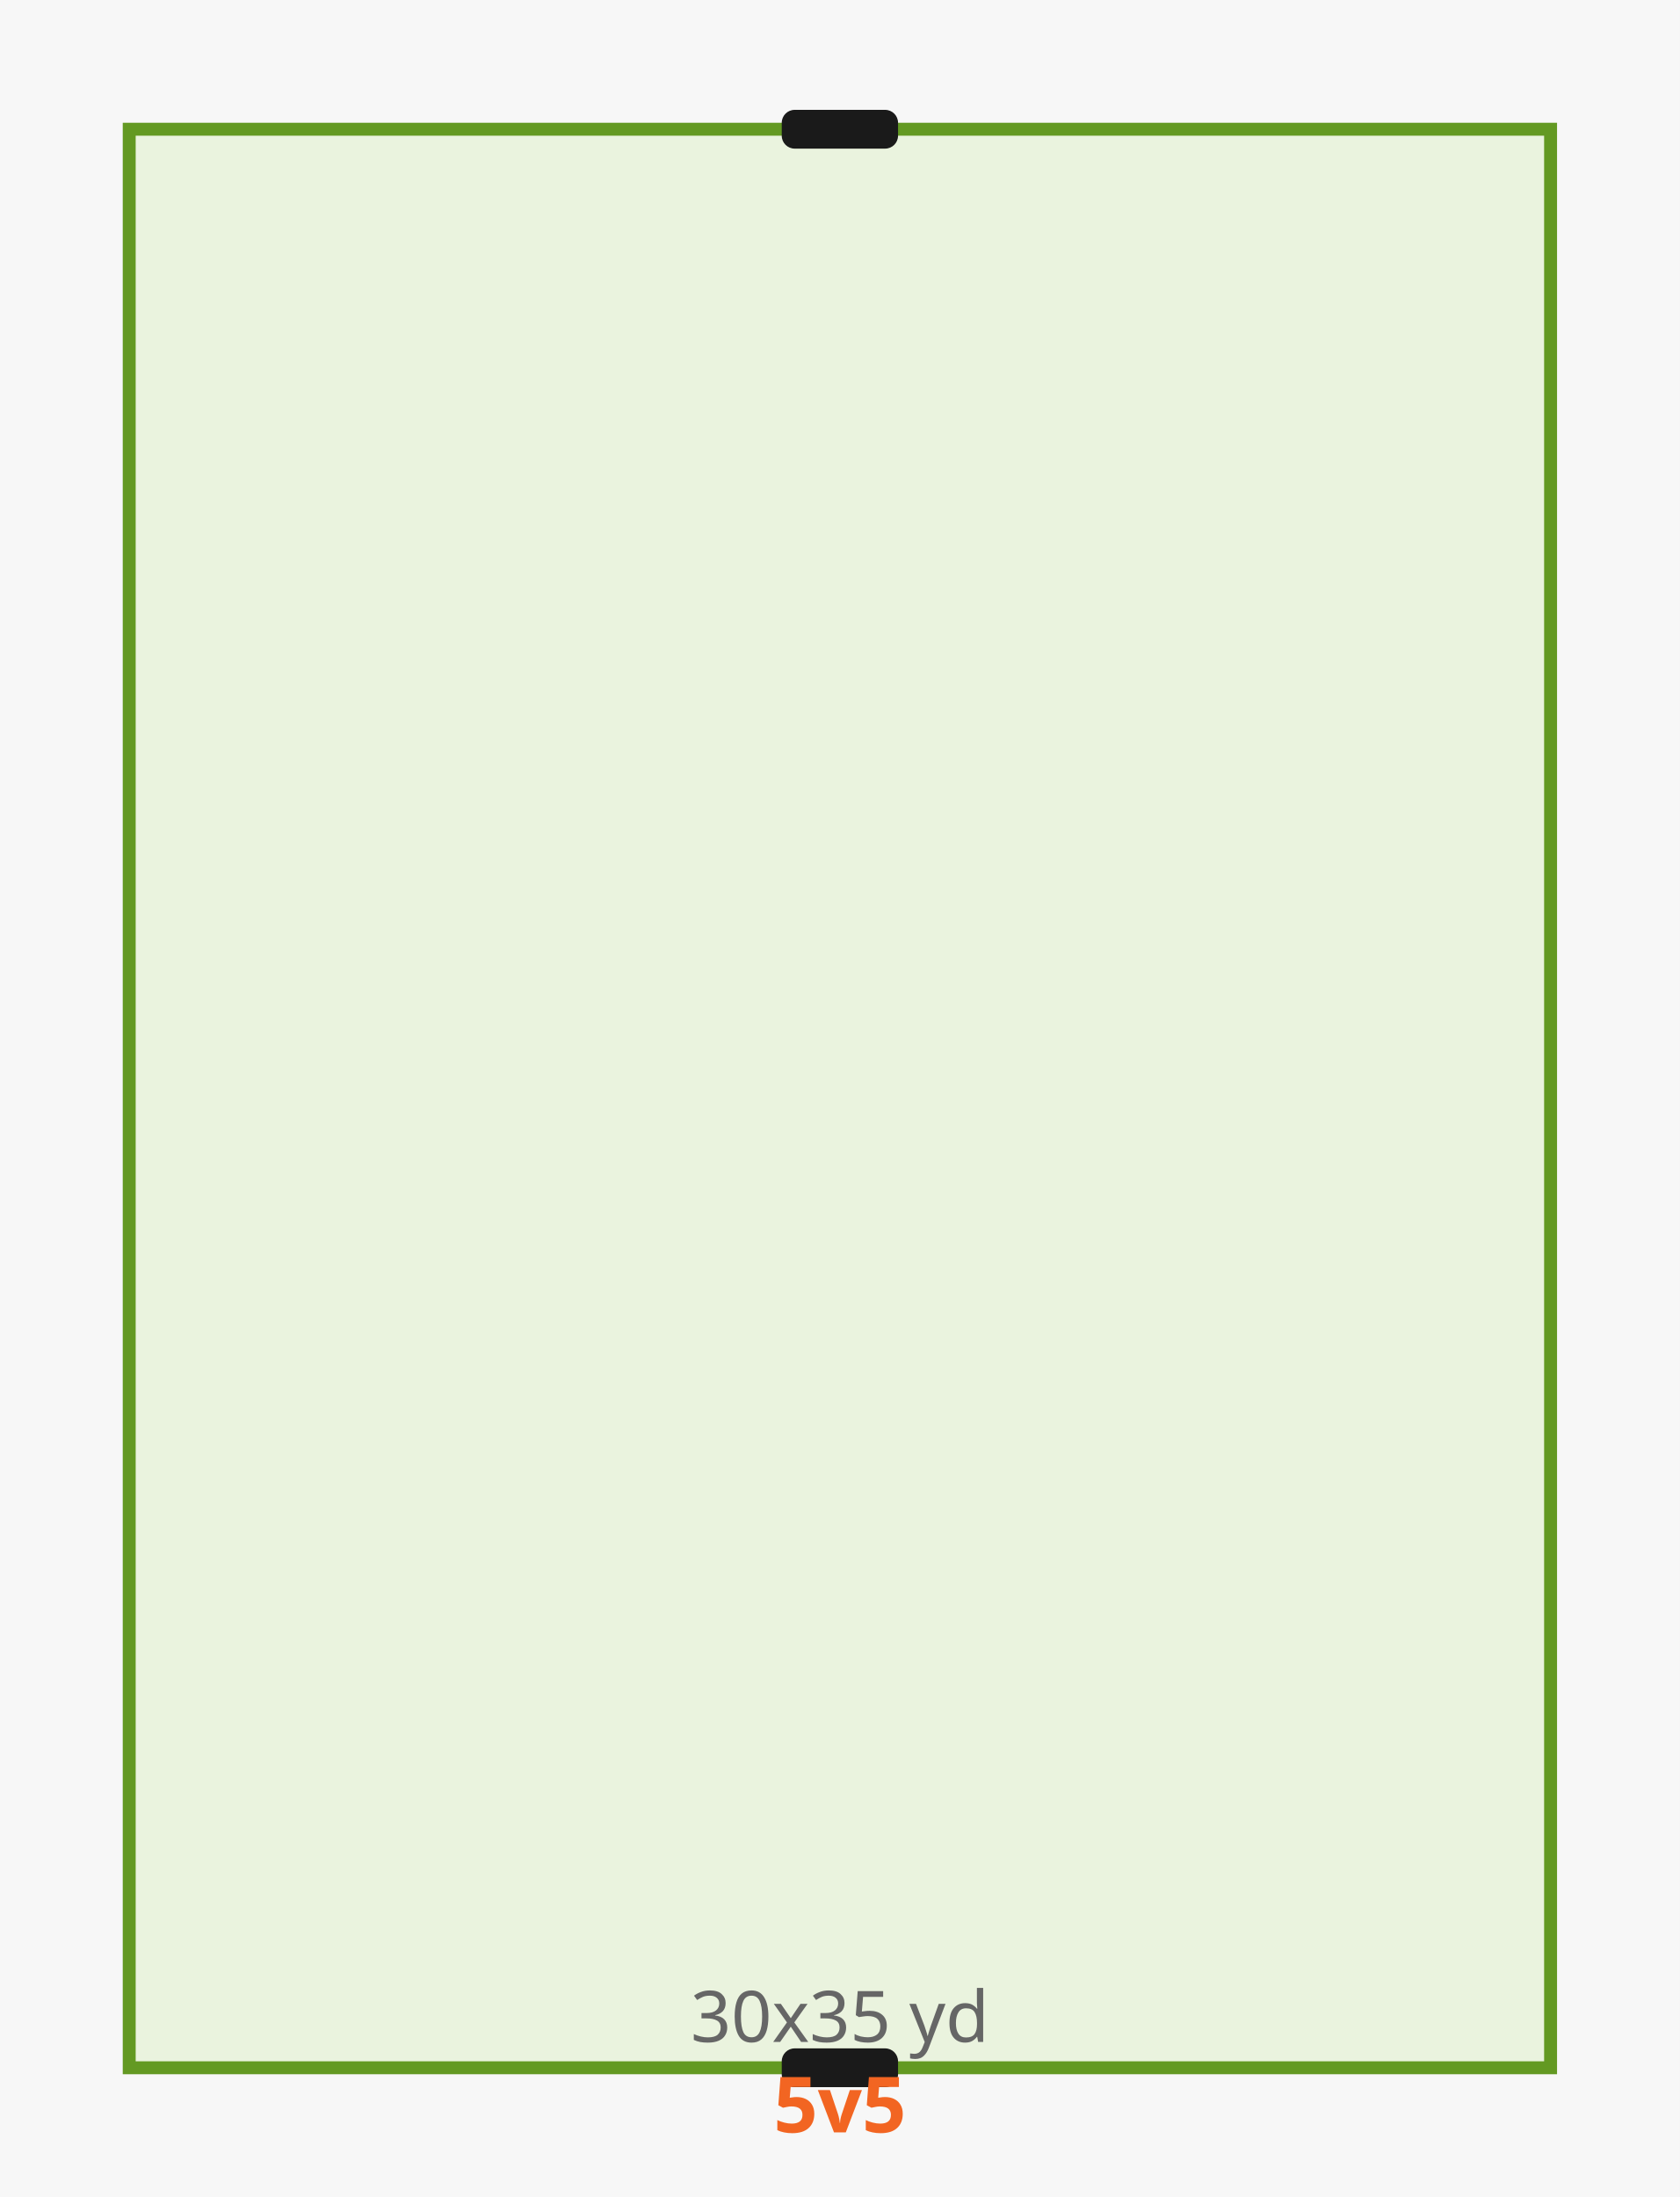
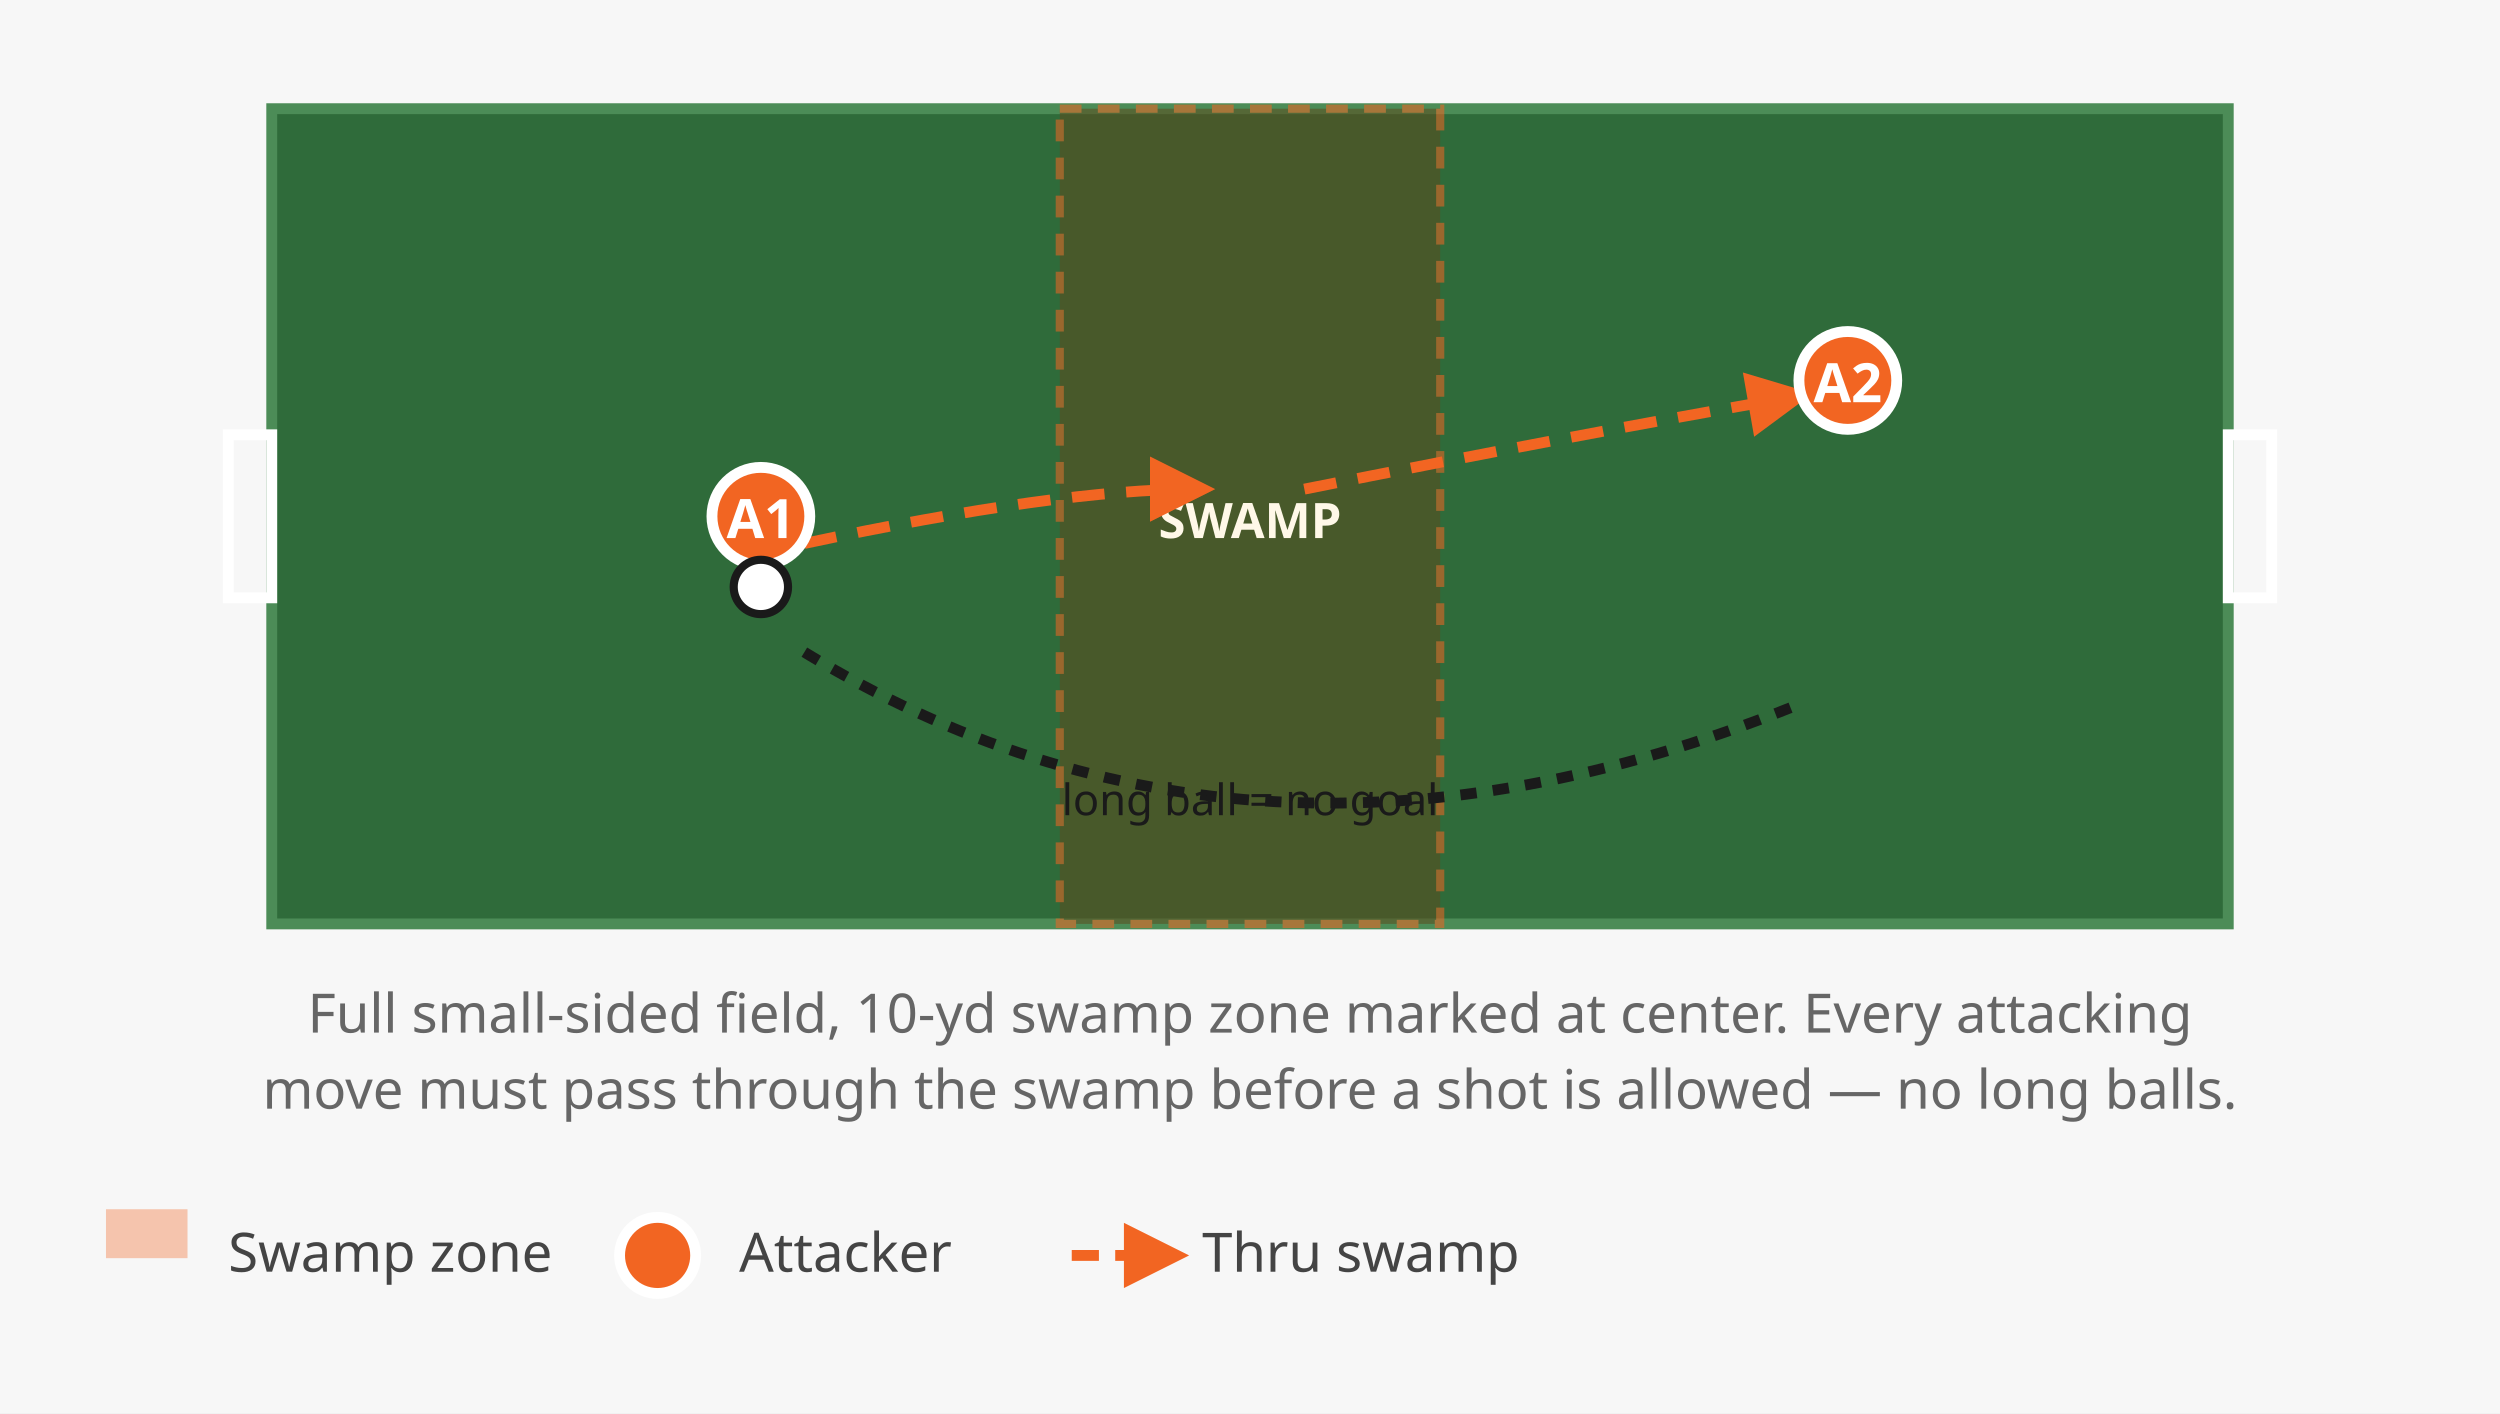
- <svg xmlns="http://www.w3.org/2000/svg" viewBox="0 0 260 340" role="img">
-   <rect width="260" height="340" fill="#F7F7F7" />
-   <rect x="20" y="20" width="220" height="300" fill="#EAF3DE" stroke="#639922" stroke-width="2" />
-   <rect x="121" y="17" width="18" height="6" rx="2" fill="#1A1A1A" />
-   <rect x="121" y="317" width="18" height="6" rx="2" fill="#1A1A1A" />
-   <text x="130.0" y="316" text-anchor="middle" font-size="11" fill="#666" font-family="sans-serif">30x35 yd</text>
-   <text x="130.0" y="330" text-anchor="middle" font-size="12" fill="#F26522" font-weight="700" font-family="sans-serif">5v5</text>
+ <svg xmlns="http://www.w3.org/2000/svg" viewBox="0 0 460 260" role="img">
+   <rect width="460" height="260" fill="#F7F7F7" />
+   <defs>
+     <marker id="darr" viewBox="0 0 10 10" refX="7" refY="5" markerWidth="6" markerHeight="6" orient="auto">
+       <path d="M0,0 L10,5 L0,10 Z" fill="#1A1A1A" />
+     </marker>
+     <marker id="darrw" viewBox="0 0 10 10" refX="7" refY="5" markerWidth="6" markerHeight="6" orient="auto">
+       <path d="M0,0 L10,5 L0,10 Z" fill="#FFFFFF" />
+     </marker>
+     <marker id="sarr" viewBox="0 0 10 10" refX="7" refY="5" markerWidth="6" markerHeight="6" orient="auto">
+       <path d="M0,0 L10,5 L0,10 Z" fill="#F26522" />
+     </marker>
+   </defs>
+   <rect x="50" y="20" width="360" height="150" fill="#2F6B3A" stroke="#4C8C57" stroke-width="2" />
+   <rect x="42" y="80" width="8" height="30" fill="none" stroke="#FFFFFF" stroke-width="2" />
+   <rect x="410" y="80" width="8" height="30" fill="none" stroke="#FFFFFF" stroke-width="2" />
+   <rect x="195" y="20" width="70" height="150" fill="#5c4a1e" opacity="0.55" stroke="#F26522" stroke-width="1.5" stroke-dasharray="4 3" />
+   <text x="230" y="99" text-anchor="middle" font-size="9" font-weight="700" fill="#fff8e8" font-family="sans-serif">SWAMP</text>
+   <path d="M148,100 Q195,90 220,90" fill="none" stroke="#F26522" stroke-width="2" stroke-dasharray="6 4" marker-end="url(#sarr)" />
+   <path d="M240,90 Q290,80 330,73" fill="none" stroke="#F26522" stroke-width="2" stroke-dasharray="6 4" marker-end="url(#sarr)" />
+   <path d="M148,120 Q230,170 330,130" fill="none" stroke="#1A1A1A" stroke-width="2" stroke-dasharray="3 3" />
+   <text x="230" y="150" text-anchor="middle" font-size="8" fill="#1A1A1A" font-family="sans-serif">long ball = no goal</text>
+   <circle cx="140" cy="95" r="9" fill="#F26522" stroke="#FFFFFF" stroke-width="2" />
+   <text x="140" y="99" text-anchor="middle" font-size="10" font-weight="700" fill="#FFFFFF" font-family="sans-serif">A1</text>
+   <circle cx="340" cy="70" r="9" fill="#F26522" stroke="#FFFFFF" stroke-width="2" />
+   <text x="340" y="74" text-anchor="middle" font-size="10" font-weight="700" fill="#FFFFFF" font-family="sans-serif">A2</text>
+   <circle cx="140" cy="108" r="5" fill="#FFFFFF" stroke="#1A1A1A" stroke-width="1.5" />
+   <text x="230" y="190" text-anchor="middle" font-size="10" fill="#666" font-family="sans-serif">Full small-sided field, 10-yd swamp zone marked at center. Every attacking</text>
+   <text x="230" y="204" text-anchor="middle" font-size="10" fill="#666" font-family="sans-serif">move must pass through the swamp before a shot is allowed — no long balls.</text>
+   <g font-family="sans-serif" font-size="10" fill="#444">
+     <rect x="20" y="223" width="14" height="8" fill="#F26522" opacity="0.35" stroke="#F26522" stroke-width="1" />
+     <text x="42" y="234">Swamp zone</text>
+     <circle cx="121" cy="231" r="7" fill="#F26522" stroke="#FFFFFF" stroke-width="2" />
+     <text x="136" y="234">Attacker</text>
+     <line x1="197.2" y1="231" x2="215.2" y2="231" stroke="#F26522" stroke-width="2" stroke-dasharray="5 3" marker-end="url(#sarr)" />
+     <text x="221.2" y="234">Thru swamp</text>
+   </g>
</svg>
